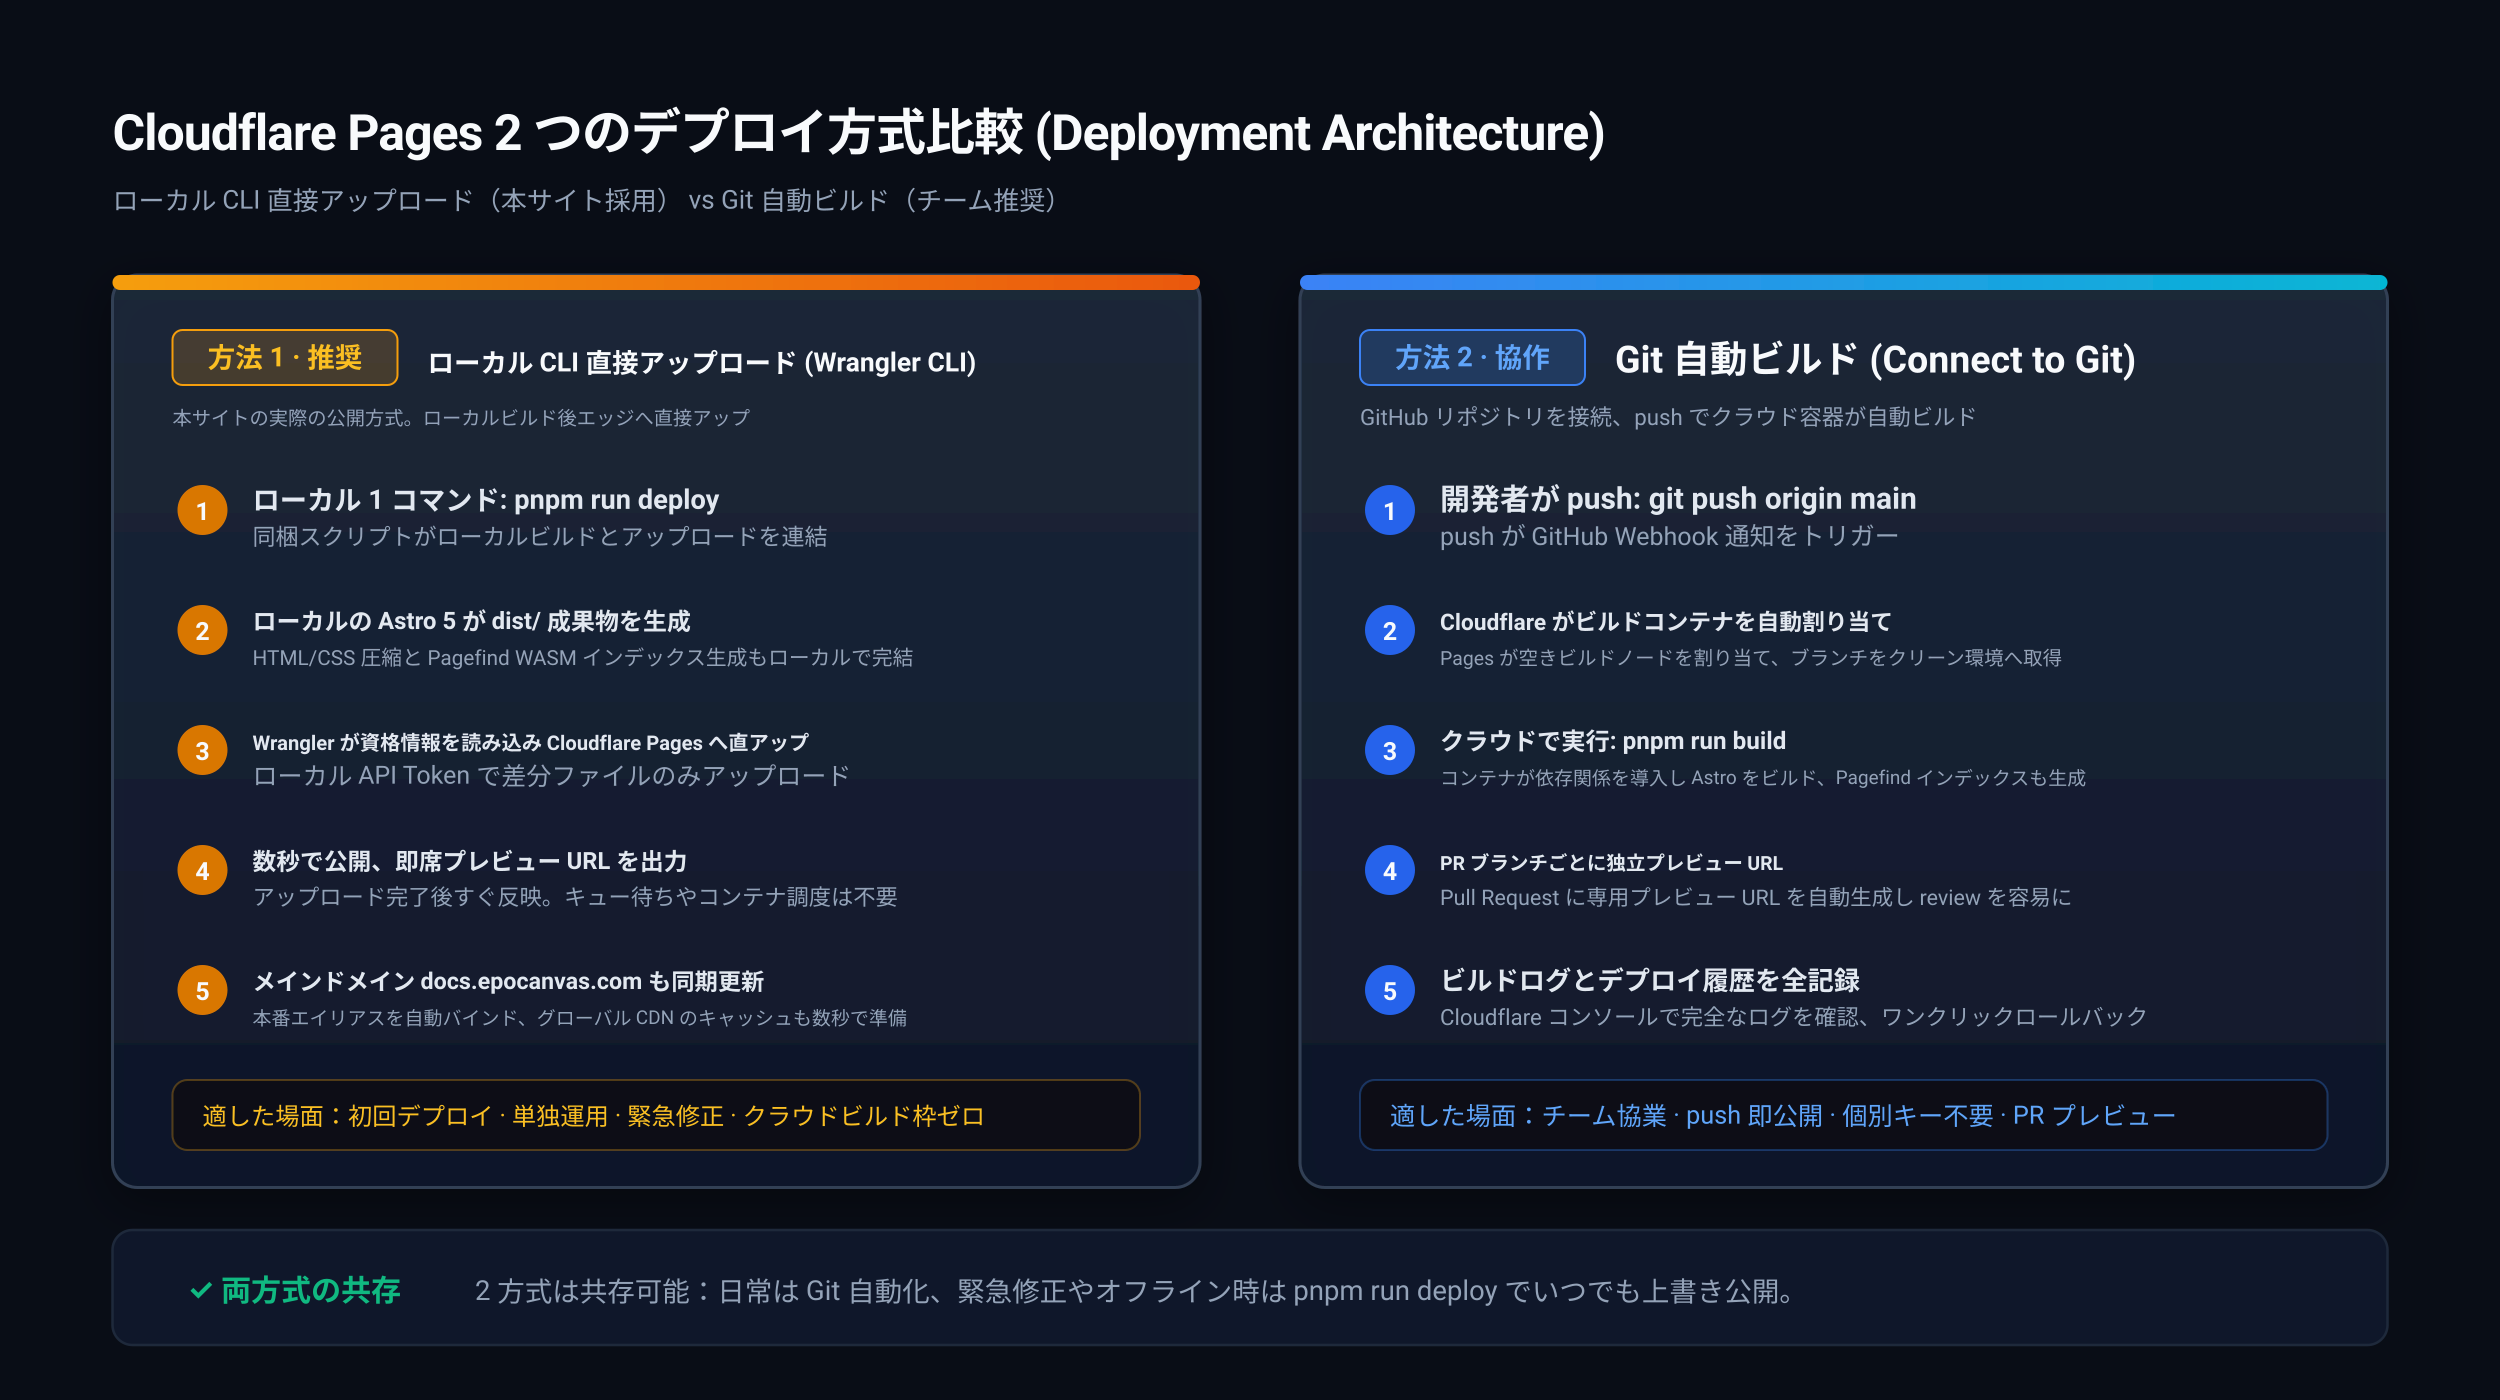
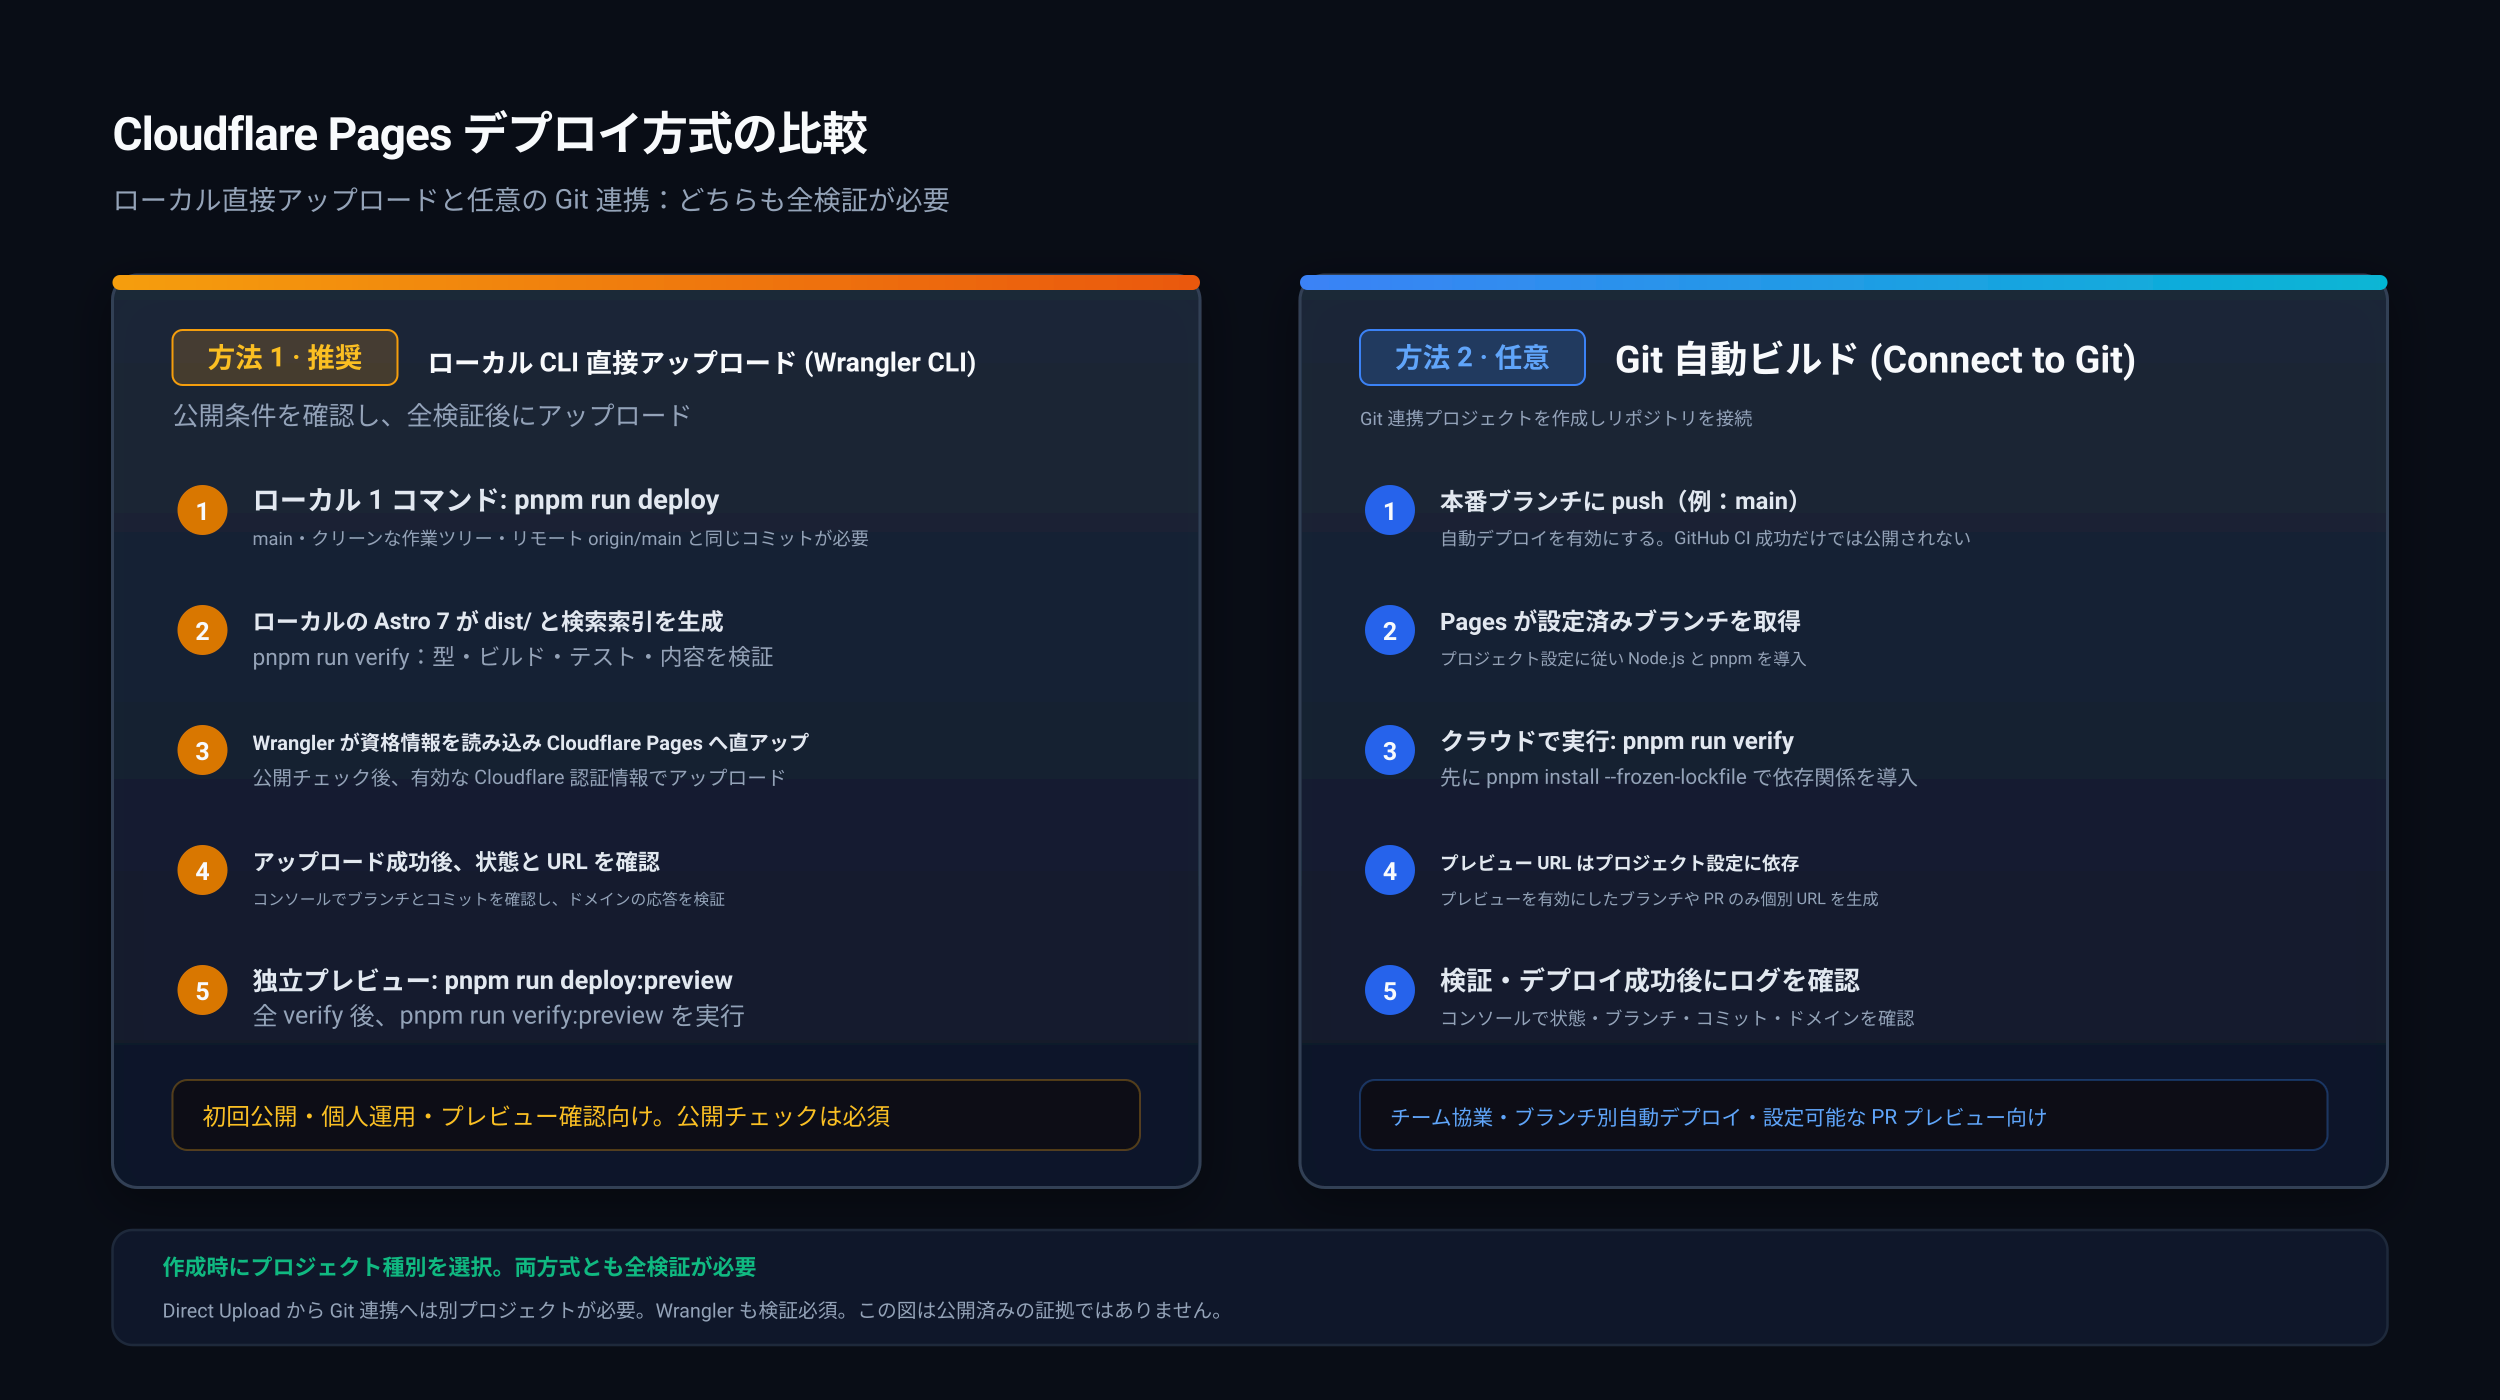
<svg xmlns="http://www.w3.org/2000/svg" viewBox="0 0 1000 560" width="100%" height="100%" style="background:#090d16; font-family:-apple-system,BlinkMacSystemFont,'Segoe UI',Roboto,Helvetica,Arial,sans-serif;">
  <defs>
    <linearGradient id="dc-card" x1="0%" y1="0%" x2="0%" y2="100%">
      <stop offset="0%" stop-color="#1e293b" stop-opacity="0.95" />
      <stop offset="100%" stop-color="#0f172a" stop-opacity="0.95" />
    </linearGradient>
    <linearGradient id="grad-amber-orange" x1="0%" y1="0%" x2="100%" y2="0%">
      <stop offset="0%" stop-color="#f59e0b" />
      <stop offset="100%" stop-color="#ea580c" />
    </linearGradient>
    <linearGradient id="grad-blue-cyan" x1="0%" y1="0%" x2="100%" y2="0%">
      <stop offset="0%" stop-color="#3b82f6" />
      <stop offset="100%" stop-color="#06b6d4" />
    </linearGradient>
    <filter id="dc-shadow" x="-5%" y="-5%" width="110%" height="110%">
      <feDropShadow dx="0" dy="6" stdDeviation="10" flood-color="#000000" flood-opacity="0.4" />
    </filter>
  </defs>
  <rect width="1000" height="560" fill="#090d16" />
  <g transform="translate(45, 36)">
-     <text x="0" y="24" fill="#f8fafc" font-size="20" font-weight="700" letter-spacing="-0.4">Cloudflare Pages 2 つのデプロイ方式比較 (Deployment Architecture)</text>
-     <text x="0" y="48" fill="#94a3b8" font-size="10.4">ローカル CLI 直接アップロード（本サイト採用） vs Git 自動ビルド（チーム推奨）</text>
+     <text x="0" y="24" fill="#f8fafc" font-size="18.4" font-weight="700" letter-spacing="-0.4">Cloudflare Pages デプロイ方式の比較</text>
+     <text x="0" y="48" fill="#94a3b8" font-size="10.9">ローカル直接アップロードと任意の Git 連携：どちらも全検証が必要</text>
  </g>
  <g transform="translate(45, 110)" filter="url(#dc-shadow)">
    <rect width="435" height="365" rx="10" fill="url(#dc-card)" stroke="#334155" stroke-width="1.2" />
    <rect width="435" height="6" rx="3" fill="url(#grad-amber-orange)" />
    <g transform="translate(24, 22)">
      <rect width="90" height="22" rx="4" fill="#f59e0b" fill-opacity="0.2" stroke="#f59e0b" stroke-width="0.8" />
      <text x="45" y="15" fill="#fbbf24" font-size="11" font-weight="700" text-anchor="middle">方法 1 · 推奨</text>
      <text x="102" y="17" fill="#f8fafc" font-size="10.6" font-weight="700">ローカル CLI 直接アップロード (Wrangler CLI)</text>
-       <text x="0" y="38" fill="#94a3b8" font-size="7.7">本サイトの実際の公開方式。ローカルビルド後エッジへ直接アップ</text>
+       <text x="0" y="38" fill="#94a3b8" font-size="10.4">公開条件を確認し、全検証後にアップロード</text>
    </g>
    <g transform="translate(24, 80)">
      <g transform="translate(0, 0)">
        <circle cx="12" cy="14" r="10" fill="#d97706" />
        <text x="12" y="18" fill="#f8fafc" font-size="10" font-weight="700" text-anchor="middle">1</text>
        <text x="32" y="14" fill="#e2e8f0" font-size="10.9" font-weight="600">ローカル 1 コマンド: pnpm run deploy</text>
-         <text x="32" y="28" fill="#94a3b8" font-size="9.2">同梱スクリプトがローカルビルドとアップロードを連結</text>
+         <text x="32" y="28" fill="#94a3b8" font-size="7.3">main・クリーンな作業ツリー・リモート origin/main と同じコミットが必要</text>
      </g>
      <g transform="translate(0, 48)">
        <circle cx="12" cy="14" r="10" fill="#d97706" />
        <text x="12" y="18" fill="#f8fafc" font-size="10" font-weight="700" text-anchor="middle">2</text>
-         <text x="32" y="14" fill="#e2e8f0" font-size="9.6" font-weight="600">ローカルの Astro 5 が dist/ 成果物を生成</text>
-         <text x="32" y="28" fill="#94a3b8" font-size="8.3">HTML/CSS 圧縮と Pagefind WASM インデックス生成もローカルで完結</text>
+         <text x="32" y="14" fill="#e2e8f0" font-size="9.3" font-weight="600">ローカルの Astro 7 が dist/ と検索索引を生成</text>
+         <text x="32" y="28" fill="#94a3b8" font-size="9.1">pnpm run verify：型・ビルド・テスト・内容を検証</text>
      </g>
      <g transform="translate(0, 96)">
        <circle cx="12" cy="14" r="10" fill="#d97706" />
        <text x="12" y="18" fill="#f8fafc" font-size="10" font-weight="700" text-anchor="middle">3</text>
        <text x="32" y="14" fill="#e2e8f0" font-size="8.1" font-weight="600">Wrangler が資格情報を読み込み Cloudflare Pages へ直アップ</text>
-         <text x="32" y="28" fill="#94a3b8" font-size="10">ローカル API Token で差分ファイルのみアップロード</text>
+         <text x="32" y="28" fill="#94a3b8" font-size="7.9">公開チェック後、有効な Cloudflare 認証情報でアップロード</text>
      </g>
      <g transform="translate(0, 144)">
        <circle cx="12" cy="14" r="10" fill="#d97706" />
        <text x="12" y="18" fill="#f8fafc" font-size="10" font-weight="700" text-anchor="middle">4</text>
-         <text x="32" y="14" fill="#e2e8f0" font-size="9.5" font-weight="600">数秒で公開、即席プレビュー URL を出力</text>
-         <text x="32" y="28" fill="#94a3b8" font-size="8.9">アップロード完了後すぐ反映。キュー待ちやコンテナ調度は不要</text>
+         <text x="32" y="14" fill="#e2e8f0" font-size="8.9" font-weight="600">アップロード成功後、状態と URL を確認</text>
+         <text x="32" y="28" fill="#94a3b8" font-size="6.3">コンソールでブランチとコミットを確認し、ドメインの応答を検証</text>
      </g>
      <g transform="translate(0, 192)">
        <circle cx="12" cy="14" r="10" fill="#d97706" />
        <text x="12" y="18" fill="#f8fafc" font-size="10" font-weight="700" text-anchor="middle">5</text>
-         <text x="32" y="14" fill="#e2e8f0" font-size="9.3" font-weight="600">メインドメイン docs.epocanvas.com も同期更新</text>
-         <text x="32" y="28" fill="#94a3b8" font-size="7.6">本番エイリアスを自動バインド、グローバル CDN のキャッシュも数秒で準備</text>
+         <text x="32" y="14" fill="#e2e8f0" font-size="10.2" font-weight="600">独立プレビュー: pnpm run deploy:preview</text>
+         <text x="32" y="28" fill="#94a3b8" font-size="10">全 verify 後、pnpm run verify:preview を実行</text>
      </g>
    </g>
    <rect x="24" y="322" width="387" height="28" rx="6" fill="#0b0f19" stroke="#f59e0b" stroke-opacity="0.3" stroke-width="0.8" />
-     <text x="36" y="340" fill="#fbbf24" font-size="9.7">適した場面：初回デプロイ · 単独運用 · 緊急修正 · クラウドビルド枠ゼロ</text>
+     <text x="36" y="340" fill="#fbbf24" font-size="9.5">初回公開・個人運用・プレビュー確認向け。公開チェックは必須</text>
  </g>
  <g transform="translate(520, 110)" filter="url(#dc-shadow)">
    <rect width="435" height="365" rx="10" fill="url(#dc-card)" stroke="#334155" stroke-width="1.2" />
    <rect width="435" height="6" rx="3" fill="url(#grad-blue-cyan)" />
    <g transform="translate(24, 22)">
      <rect width="90" height="22" rx="4" fill="#3b82f6" fill-opacity="0.2" stroke="#3b82f6" stroke-width="0.8" />
-       <text x="45" y="15" fill="#60a5fa" font-size="11" font-weight="700" text-anchor="middle">方法 2 · 協作</text>
+       <text x="45" y="15" fill="#60a5fa" font-size="11" font-weight="700" text-anchor="middle">方法 2 · 任意</text>
      <text x="102" y="17" fill="#f8fafc" font-size="15" font-weight="700">Git 自動ビルド (Connect to Git)</text>
-       <text x="0" y="38" fill="#94a3b8" font-size="8.9">GitHub リポジトリを接続、push でクラウド容器が自動ビルド</text>
+       <text x="0" y="38" fill="#94a3b8" font-size="7.3">Git 連携プロジェクトを作成しリポジトリを接続</text>
    </g>
    <g transform="translate(24, 80)">
      <g transform="translate(0, 0)">
        <circle cx="12" cy="14" r="10" fill="#2563eb" />
        <text x="12" y="18" fill="#f8fafc" font-size="10" font-weight="700" text-anchor="middle">1</text>
-         <text x="32" y="14" fill="#e2e8f0" font-size="12" font-weight="600">開発者が push: git push origin main</text>
-         <text x="32" y="28" fill="#94a3b8" font-size="10">push が GitHub Webhook 通知をトリガー</text>
+         <text x="32" y="14" fill="#e2e8f0" font-size="9.5" font-weight="600">本番ブランチに push（例：main）</text>
+         <text x="32" y="28" fill="#94a3b8" font-size="7.2">自動デプロイを有効にする。GitHub CI 成功だけでは公開されない</text>
      </g>
      <g transform="translate(0, 48)">
        <circle cx="12" cy="14" r="10" fill="#2563eb" />
        <text x="12" y="18" fill="#f8fafc" font-size="10" font-weight="700" text-anchor="middle">2</text>
-         <text x="32" y="14" fill="#e2e8f0" font-size="9.1" font-weight="600">Cloudflare がビルドコンテナを自動割り当て</text>
-         <text x="32" y="28" fill="#94a3b8" font-size="7.8">Pages が空きビルドノードを割り当て、ブランチをクリーン環境へ取得</text>
+         <text x="32" y="14" fill="#e2e8f0" font-size="9.6" font-weight="600">Pages が設定済みブランチを取得</text>
+         <text x="32" y="28" fill="#94a3b8" font-size="6.7">プロジェクト設定に従い Node.js と pnpm を導入</text>
      </g>
      <g transform="translate(0, 96)">
        <circle cx="12" cy="14" r="10" fill="#2563eb" />
        <text x="12" y="18" fill="#f8fafc" font-size="10" font-weight="700" text-anchor="middle">3</text>
-         <text x="32" y="14" fill="#e2e8f0" font-size="9.7" font-weight="600">クラウドで実行: pnpm run build</text>
-         <text x="32" y="28" fill="#94a3b8" font-size="7.6">コンテナが依存関係を導入し Astro をビルド、Pagefind インデックスも生成</text>
+         <text x="32" y="14" fill="#e2e8f0" font-size="9.7" font-weight="600">クラウドで実行: pnpm run verify</text>
+         <text x="32" y="28" fill="#94a3b8" font-size="8.3">先に pnpm install --frozen-lockfile で依存関係を導入</text>
      </g>
      <g transform="translate(0, 144)">
        <circle cx="12" cy="14" r="10" fill="#2563eb" />
        <text x="12" y="18" fill="#f8fafc" font-size="10" font-weight="700" text-anchor="middle">4</text>
-         <text x="32" y="14" fill="#e2e8f0" font-size="7.8" font-weight="600">PR ブランチごとに独立プレビュー URL</text>
-         <text x="32" y="28" fill="#94a3b8" font-size="8.6">Pull Request に専用プレビュー URL を自動生成し review を容易に</text>
+         <text x="32" y="14" fill="#e2e8f0" font-size="7.44" font-weight="600">プレビュー URL はプロジェクト設定に依存</text>
+         <text x="32" y="28" fill="#94a3b8" font-size="6.5">プレビューを有効にしたブランチや PR のみ個別 URL を生成</text>
      </g>
      <g transform="translate(0, 192)">
        <circle cx="12" cy="14" r="10" fill="#2563eb" />
        <text x="12" y="18" fill="#f8fafc" font-size="10" font-weight="700" text-anchor="middle">5</text>
-         <text x="32" y="14" fill="#e2e8f0" font-size="10.5" font-weight="600">ビルドログとデプロイ履歴を全記録</text>
-         <text x="32" y="28" fill="#94a3b8" font-size="8.9">Cloudflare コンソールで完全なログを確認、ワンクリックロールバック</text>
+         <text x="32" y="14" fill="#e2e8f0" font-size="10.5" font-weight="600">検証・デプロイ成功後にログを確認</text>
+         <text x="32" y="28" fill="#94a3b8" font-size="7.3">コンソールで状態・ブランチ・コミット・ドメインを確認</text>
      </g>
    </g>
    <rect x="24" y="322" width="387" height="28" rx="6" fill="#0b0f19" stroke="#3b82f6" stroke-opacity="0.3" stroke-width="0.8" />
-     <text x="36" y="340" fill="#60a5fa" font-size="10.1">適した場面：チーム協業 · push 即公開 · 個別キー不要 · PR プレビュー</text>
+     <text x="36" y="340" fill="#60a5fa" font-size="8.3">チーム協業・ブランチ別自動デプロイ・設定可能な PR プレビュー向け</text>
  </g>
  <g transform="translate(45, 492)">
    <rect width="910" height="46" rx="8" fill="#0f172a" stroke="#1e293b" stroke-width="1" />
-     <text x="30" y="28" fill="#10b981" font-size="12" font-weight="700">✓ 両方式の共存</text>
-     <text x="145" y="28" fill="#94a3b8" font-size="11">2 方式は共存可能：日常は Git 自動化、緊急修正やオフライン時は pnpm run deploy でいつでも上書き公開。</text>
+     <text x="20" y="18" fill="#10b981" font-size="8.8" font-weight="700">作成時にプロジェクト種別を選択。両方式とも全検証が必要</text>
+     <text x="20" y="35" fill="#94a3b8" font-size="7.9">Direct Upload から Git 連携へは別プロジェクトが必要。Wrangler も検証必須。この図は公開済みの証拠ではありません。</text>
  </g>
</svg>
